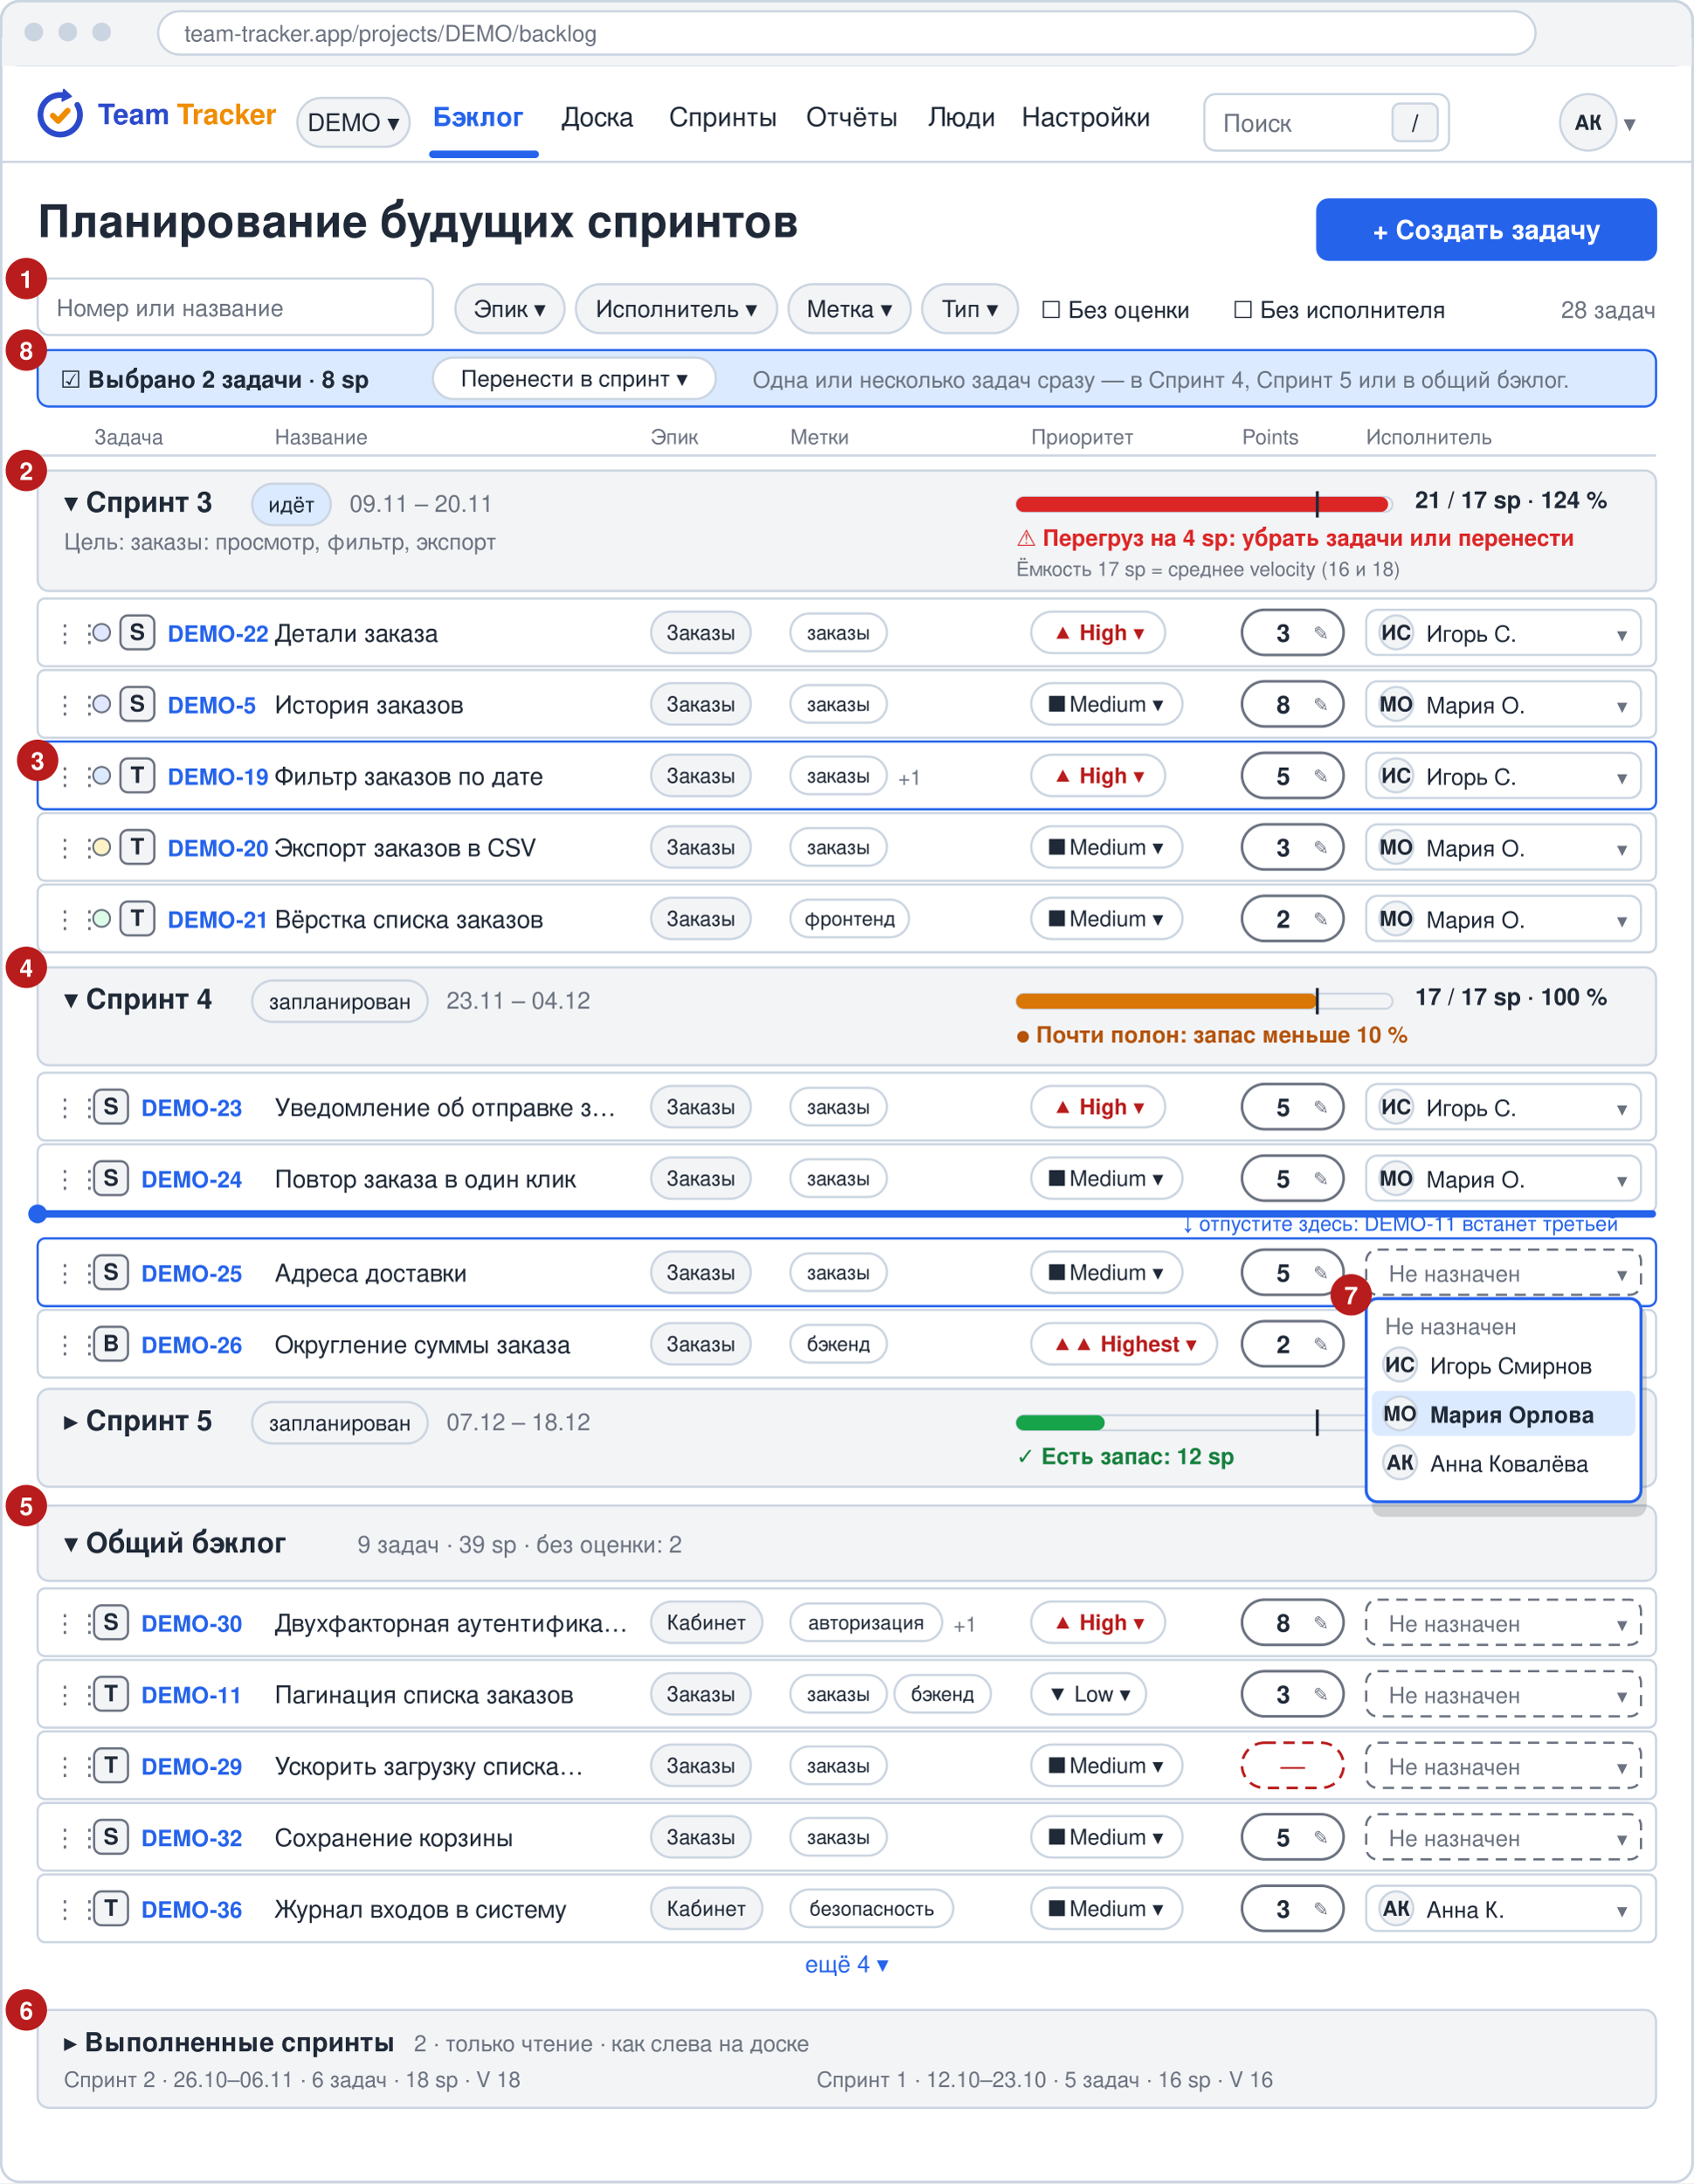
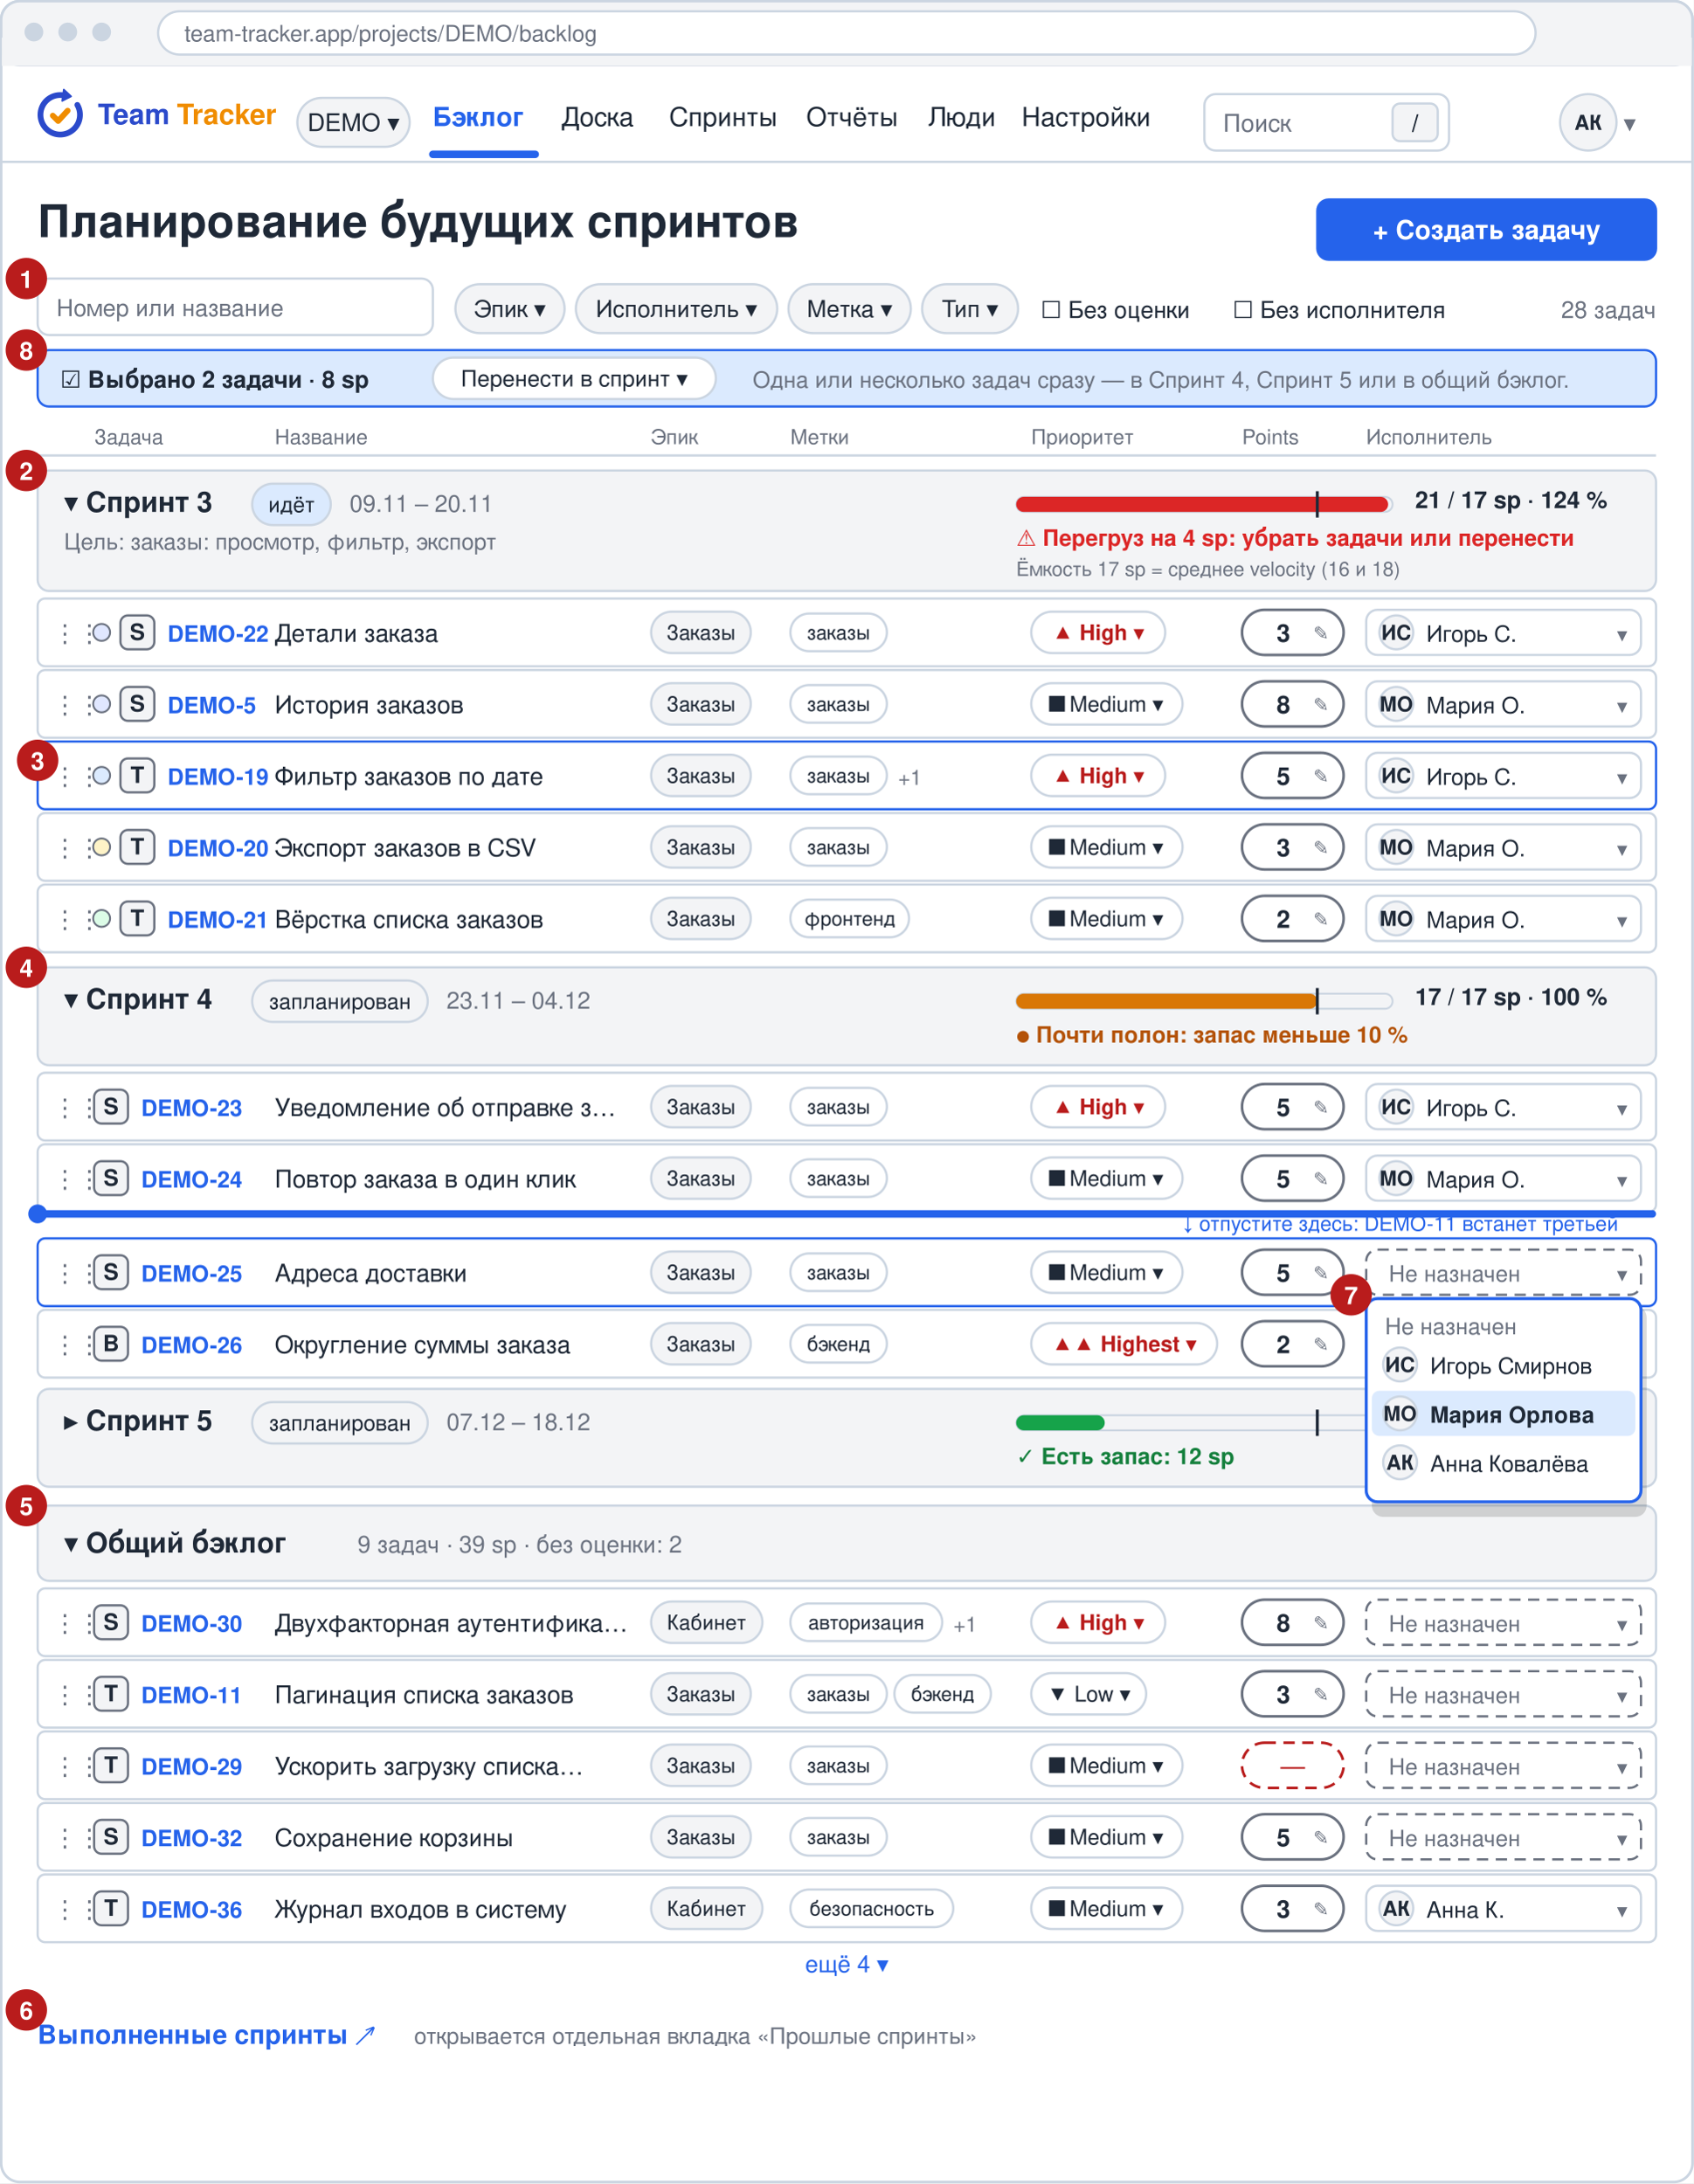
<svg xmlns="http://www.w3.org/2000/svg" width="900" height="1160" viewBox="0 0 900 1160" font-family="Helvetica, Arial, 'Segoe UI', 'DejaVu Sans', sans-serif" role="img" aria-label="Вкладка «Планирование будущих спринтов»">
  <defs>
    <marker id="arr" viewBox="0 0 10 10" refX="9" refY="5" markerWidth="7" markerHeight="7" orient="auto-start-reverse">
      <path d="M0 0 L10 5 L0 10 z" fill="#2563eb" />
    </marker>
  </defs>
  <rect width="900" height="1160" fill="#ffffff" />
  <rect x="0.6" y="0.6" width="898.8" height="1158.8" rx="10" fill="#ffffff" stroke="#cbd5e1" stroke-width="1.4" />
  <rect x="0.6" y="0.6" width="898.8" height="34" rx="10" fill="#f3f4f6" stroke="#cbd5e1" stroke-width="1.4" />
  <rect x="1" y="20" width="898" height="15" rx="0" fill="#f3f4f6" />
  <circle cx="18" cy="17" r="5" fill="#cbd5e1" />
  <circle cx="36" cy="17" r="5" fill="#cbd5e1" />
  <circle cx="54" cy="17" r="5" fill="#cbd5e1" />
  <rect x="84" y="6" width="732" height="23" rx="11.5" fill="#ffffff" stroke="#cbd5e1" stroke-width="1.2" />
  <text x="98" y="22" text-anchor="start" font-size="12" fill="#6b7280">team-tracker.app/projects/DEMO/backlog</text>
  <line x1="1" y1="86" x2="899" y2="86" stroke="#cbd5e1" stroke-width="1.2" />
  <g transform="translate(18 47) scale(0.4375)">
    <path d="M52.78 20 A24 24 0 1 1 35.34 8.23" fill="none" stroke="#2B4ACB" stroke-width="7" stroke-linecap="round" />
    <polygon points="45.24,9.62 36.31,1.30 34.37,15.16" fill="#2B4ACB" stroke="#2B4ACB" stroke-width="2" stroke-linejoin="round" />
    <polyline points="23,33 29.5,39.5 41,27" fill="none" stroke="#F08C00" stroke-width="7" stroke-linecap="round" stroke-linejoin="round" />
  </g>
  <text x="52" y="66" text-anchor="start" font-size="15" font-weight="bold" fill="#2B4ACB">Team</text>
  <text x="94" y="66" text-anchor="start" font-size="15" font-weight="bold" fill="#F08C00">Tracker</text>
  <rect x="158" y="52" width="59.68" height="26" rx="13.0" fill="#f3f4f6" stroke="#cbd5e1" stroke-width="1.2" />
  <text x="187.84" y="69.68" text-anchor="middle" font-size="13" fill="#1f2937">DEMO ▾</text>
  <text x="230" y="67" text-anchor="start" font-size="14" font-weight="bold" fill="#2563eb">Бэклог</text>
  <rect x="228" y="80" width="58.4" height="4" rx="2" fill="#2563eb" />
  <text x="298.4" y="67" text-anchor="start" font-size="14" fill="#1f2937">Доска</text>
  <text x="355.6" y="67" text-anchor="start" font-size="14" fill="#1f2937">Спринты</text>
  <text x="428.48" y="67" text-anchor="start" font-size="14" fill="#1f2937">Отчёты</text>
  <text x="493.52" y="67" text-anchor="start" font-size="14" fill="#1f2937">Люди</text>
  <text x="542.88" y="67" text-anchor="start" font-size="14" fill="#1f2937">Настройки</text>
  <rect x="640" y="50" width="130" height="30" rx="6" fill="#ffffff" stroke="#cbd5e1" stroke-width="1.2" />
  <text x="650" y="70" text-anchor="start" font-size="13" fill="#6b7280">Поиск</text>
  <rect x="740" y="55" width="24" height="20" rx="4" fill="#f3f4f6" stroke="#cbd5e1" stroke-width="1.2" />
  <text x="752" y="70" text-anchor="middle" font-size="13" font-weight="bold" fill="#1f2937">/</text>
  <circle cx="844" cy="65" r="15" fill="#f3f4f6" stroke="#cbd5e1" stroke-width="1.2" />
  <text x="844" y="69" text-anchor="middle" font-size="11" font-weight="bold" fill="#1f2937">АК</text>
  <text x="866" y="70" text-anchor="middle" font-size="13" fill="#6b7280">▾</text>
  <text x="20" y="126" text-anchor="start" font-size="24" font-weight="bold" fill="#1f2937">Планирование будущих спринтов</text>
  <rect x="700" y="106" width="180" height="32" rx="6" fill="#2563eb" stroke="#2563eb" stroke-width="1.2" />
  <text x="790.0" y="127.04" text-anchor="middle" font-size="14" font-weight="bold" fill="#ffffff">+ Создать задачу</text>
  <rect x="20" y="148" width="210" height="30" rx="6" fill="#ffffff" stroke="#cbd5e1" stroke-width="1.2" />
  <text x="30" y="168" text-anchor="start" font-size="12.5" fill="#6b7280">Номер или название</text>
  <rect x="242" y="151" width="58" height="26" rx="13.0" fill="#f3f4f6" stroke="#cbd5e1" stroke-width="1.2" />
  <text x="271.0" y="168.5" text-anchor="middle" font-size="12.5" fill="#1f2937">Эпик ▾</text>
  <rect x="306.0" y="151" width="107" height="26" rx="13.0" fill="#f3f4f6" stroke="#cbd5e1" stroke-width="1.2" />
  <text x="359.5" y="168.5" text-anchor="middle" font-size="12.5" fill="#1f2937">Исполнитель ▾</text>
  <rect x="419.0" y="151" width="65.0" height="26" rx="13.0" fill="#f3f4f6" stroke="#cbd5e1" stroke-width="1.2" />
  <text x="451.5" y="168.5" text-anchor="middle" font-size="12.5" fill="#1f2937">Метка ▾</text>
  <rect x="490.0" y="151" width="51.0" height="26" rx="13.0" fill="#f3f4f6" stroke="#cbd5e1" stroke-width="1.2" />
  <text x="515.5" y="168.5" text-anchor="middle" font-size="12.5" fill="#1f2937">Тип ▾</text>
  <text x="553.0" y="169" text-anchor="start" font-size="12.5" fill="#1f2937">☐ Без оценки</text>
  <text x="655.0" y="169" text-anchor="start" font-size="12.5" fill="#1f2937">☐ Без исполнителя</text>
  <text x="880" y="169" text-anchor="end" font-size="12.5" fill="#6b7280">28 задач</text>
  <circle cx="14" cy="148" r="11" fill="#b91c1c" />
  <text x="14" y="153" text-anchor="middle" font-size="13" font-weight="bold" fill="#ffffff">1</text>
  <rect x="20" y="186" width="860" height="30" rx="6" fill="#dbeafe" stroke="#2563eb" stroke-width="1.2" />
  <text x="32" y="206" text-anchor="start" font-size="12.5" font-weight="bold" fill="#1f2937">☑ Выбрано 2 задачи · 8 sp</text>
  <rect x="230" y="190" width="150.4" height="22" rx="11.0" fill="#ffffff" stroke="#cbd5e1" stroke-width="1.2" />
  <text x="305.2" y="205.32" text-anchor="middle" font-size="12" fill="#1f2937">Перенести в спринт ▾</text>
  <text x="400" y="206" text-anchor="start" font-size="12" fill="#6b7280">Одна или несколько задач сразу — в Спринт 4, Спринт 5 или в общий бэклог.</text>
  <circle cx="14" cy="186" r="11" fill="#b91c1c" />
  <text x="14" y="191" text-anchor="middle" font-size="13" font-weight="bold" fill="#ffffff">8</text>
  <text x="50" y="236" text-anchor="start" font-size="11" fill="#6b7280">Задача</text>
  <text x="146" y="236" text-anchor="start" font-size="11" fill="#6b7280">Название</text>
  <text x="346" y="236" text-anchor="start" font-size="11" fill="#6b7280">Эпик</text>
  <text x="420" y="236" text-anchor="start" font-size="11" fill="#6b7280">Метки</text>
  <text x="548" y="236" text-anchor="start" font-size="11" fill="#6b7280">Приоритет</text>
  <text x="660" y="236" text-anchor="start" font-size="11" fill="#6b7280">Points</text>
  <text x="726" y="236" text-anchor="start" font-size="11" fill="#6b7280">Исполнитель</text>
  <line x1="20" y1="242" x2="880" y2="242" stroke="#cbd5e1" stroke-width="1.2" />
  <rect x="20" y="250" width="860" height="64" rx="6" fill="#f3f4f6" stroke="#cbd5e1" stroke-width="1.2" />
  <text x="34" y="272" text-anchor="start" font-size="15" font-weight="bold" fill="#1f2937">▾ Спринт 3</text>
  <rect x="134.0" y="257" width="41.76" height="22" rx="11.0" fill="#dbeafe" stroke="#cbd5e1" stroke-width="1.2" />
  <text x="154.88" y="272.14" text-anchor="middle" font-size="11.5" fill="#1f2937">идёт</text>
  <text x="185.76" y="272" text-anchor="start" font-size="12.5" fill="#6b7280">09.11 – 20.11</text>
  <text x="34" y="292" text-anchor="start" font-size="12" fill="#6b7280">Цель: заказы: просмотр, фильтр, экспорт</text>
  <rect x="540" y="264" width="200" height="8" rx="4.0" fill="#f3f4f6" stroke="#cbd5e1" stroke-width="1" />
  <rect x="540" y="264" width="197.647" height="8" rx="4.0" fill="#dc2626" />
  <line x1="700.0" y1="261" x2="700.0" y2="275" stroke="#1f2937" stroke-width="1.6" />
  <text x="752" y="270" text-anchor="start" font-size="12.5" font-weight="bold" fill="#1f2937">21 / 17 sp · 124 %</text>
  <text x="540" y="290" text-anchor="start" font-size="12" font-weight="bold" fill="#dc2626">⚠ Перегруз на 4 sp: убрать задачи или перенести</text>
  <text x="540" y="306" text-anchor="start" font-size="10.5" fill="#6b7280">Ёмкость 17 sp = среднее velocity (16 и 18)</text>
  <circle cx="14" cy="250" r="11" fill="#b91c1c" />
  <text x="14" y="255" text-anchor="middle" font-size="13" font-weight="bold" fill="#ffffff">2</text>
  <rect x="20" y="318" width="860" height="36" rx="4" fill="#ffffff" stroke="#cbd5e1" stroke-width="1.2" />
  <text x="28" y="341" text-anchor="start" font-size="13" fill="#6b7280">⋮⋮</text>
  <circle cx="54" cy="336" r="4.5" fill="#e0e7ff" stroke="#6b7280" stroke-width="1" />
  <rect x="64" y="327" width="18" height="18" rx="4" fill="#f3f4f6" stroke="#6b7280" stroke-width="1.2" />
  <text x="73.0" y="340" text-anchor="middle" font-size="12" font-weight="bold" fill="#1f2937">S</text>
  <text x="89" y="341" text-anchor="start" font-size="12" font-weight="bold" fill="#2563eb">DEMO-22</text>
  <text x="146" y="341" text-anchor="start" font-size="13" fill="#1f2937">Детали заказа</text>
  <rect x="346" y="325" width="52.96" height="22" rx="11.0" fill="#f3f4f6" stroke="#cbd5e1" stroke-width="1.2" />
  <text x="372.48" y="339.96" text-anchor="middle" font-size="11" fill="#1f2937">Заказы</text>
  <rect x="420" y="326" width="51.28" height="20" rx="10.0" fill="#ffffff" stroke="#cbd5e1" stroke-width="1.2" />
  <text x="445.64" y="339.78" text-anchor="middle" font-size="10.5" fill="#1f2937">заказы</text>
  <rect x="548" y="325" width="71.2" height="22" rx="11.0" fill="#ffffff" stroke="#cbd5e1" stroke-width="1.2" />
  <text x="583.6" y="340.14" text-anchor="middle" font-size="11.5" font-weight="bold" fill="#b91c1c">▲ High ▾</text>
  <rect x="660" y="324" width="54" height="24" rx="12" fill="#ffffff" stroke="#6b7280" stroke-width="1.4" />
  <text x="682" y="341" text-anchor="middle" font-size="13" font-weight="bold" fill="#1f2937">3</text>
  <text x="702" y="340" text-anchor="middle" font-size="10" fill="#6b7280">✎</text>
  <rect x="726" y="324" width="146" height="24" rx="6" fill="#ffffff" stroke="#cbd5e1" stroke-width="1.2" />
  <circle cx="742" cy="336" r="9" fill="#f3f4f6" stroke="#cbd5e1" stroke-width="1.2" />
  <text x="742" y="340" text-anchor="middle" font-size="11" font-weight="bold" fill="#1f2937">ИС</text>
  <text x="758" y="341" text-anchor="start" font-size="12" fill="#1f2937">Игорь С.</text>
  <text x="862" y="341" text-anchor="middle" font-size="11" fill="#6b7280">▾</text>
  <rect x="20" y="356" width="860" height="36" rx="4" fill="#ffffff" stroke="#cbd5e1" stroke-width="1.2" />
  <text x="28" y="379" text-anchor="start" font-size="13" fill="#6b7280">⋮⋮</text>
  <circle cx="54" cy="374" r="4.5" fill="#e0e7ff" stroke="#6b7280" stroke-width="1" />
  <rect x="64" y="365" width="18" height="18" rx="4" fill="#f3f4f6" stroke="#6b7280" stroke-width="1.2" />
  <text x="73.0" y="378" text-anchor="middle" font-size="12" font-weight="bold" fill="#1f2937">S</text>
  <text x="89" y="379" text-anchor="start" font-size="12" font-weight="bold" fill="#2563eb">DEMO-5</text>
  <text x="146" y="379" text-anchor="start" font-size="13" fill="#1f2937">История заказов</text>
  <rect x="346" y="363" width="52.96" height="22" rx="11.0" fill="#f3f4f6" stroke="#cbd5e1" stroke-width="1.2" />
  <text x="372.48" y="377.96" text-anchor="middle" font-size="11" fill="#1f2937">Заказы</text>
  <rect x="420" y="364" width="51.28" height="20" rx="10.0" fill="#ffffff" stroke="#cbd5e1" stroke-width="1.2" />
  <text x="445.64" y="377.78" text-anchor="middle" font-size="10.5" fill="#1f2937">заказы</text>
  <rect x="548" y="363" width="80.4" height="22" rx="11.0" fill="#ffffff" stroke="#cbd5e1" stroke-width="1.2" />
  <text x="588.2" y="378.14" text-anchor="middle" font-size="11.5" fill="#1f2937">■ Medium ▾</text>
  <rect x="660" y="362" width="54" height="24" rx="12" fill="#ffffff" stroke="#6b7280" stroke-width="1.4" />
  <text x="682" y="379" text-anchor="middle" font-size="13" font-weight="bold" fill="#1f2937">8</text>
  <text x="702" y="378" text-anchor="middle" font-size="10" fill="#6b7280">✎</text>
  <rect x="726" y="362" width="146" height="24" rx="6" fill="#ffffff" stroke="#cbd5e1" stroke-width="1.2" />
  <circle cx="742" cy="374" r="9" fill="#f3f4f6" stroke="#cbd5e1" stroke-width="1.2" />
  <text x="742" y="378" text-anchor="middle" font-size="11" font-weight="bold" fill="#1f2937">МО</text>
  <text x="758" y="379" text-anchor="start" font-size="12" fill="#1f2937">Мария О.</text>
  <text x="862" y="379" text-anchor="middle" font-size="11" fill="#6b7280">▾</text>
  <rect x="20" y="394" width="860" height="36" rx="4" fill="#ffffff" stroke="#2563eb" stroke-width="1.2" />
  <text x="28" y="417" text-anchor="start" font-size="13" fill="#6b7280">⋮⋮</text>
  <circle cx="54" cy="412" r="4.5" fill="#dbeafe" stroke="#6b7280" stroke-width="1" />
  <rect x="64" y="403" width="18" height="18" rx="4" fill="#f3f4f6" stroke="#6b7280" stroke-width="1.2" />
  <text x="73.0" y="416" text-anchor="middle" font-size="12" font-weight="bold" fill="#1f2937">T</text>
  <text x="89" y="417" text-anchor="start" font-size="12" font-weight="bold" fill="#2563eb">DEMO-19</text>
  <text x="146" y="417" text-anchor="start" font-size="13" fill="#1f2937">Фильтр заказов по дате</text>
  <rect x="346" y="401" width="52.96" height="22" rx="11.0" fill="#f3f4f6" stroke="#cbd5e1" stroke-width="1.2" />
  <text x="372.48" y="415.96" text-anchor="middle" font-size="11" fill="#1f2937">Заказы</text>
  <rect x="420" y="402" width="51.28" height="20" rx="10.0" fill="#ffffff" stroke="#cbd5e1" stroke-width="1.2" />
  <text x="445.64" y="415.78" text-anchor="middle" font-size="10.5" fill="#1f2937">заказы</text>
  <text x="477.28" y="417" text-anchor="start" font-size="11" fill="#6b7280">+1</text>
  <rect x="548" y="401" width="71.2" height="22" rx="11.0" fill="#ffffff" stroke="#cbd5e1" stroke-width="1.2" />
  <text x="583.6" y="416.14" text-anchor="middle" font-size="11.5" font-weight="bold" fill="#b91c1c">▲ High ▾</text>
  <rect x="660" y="400" width="54" height="24" rx="12" fill="#ffffff" stroke="#6b7280" stroke-width="1.4" />
  <text x="682" y="417" text-anchor="middle" font-size="13" font-weight="bold" fill="#1f2937">5</text>
  <text x="702" y="416" text-anchor="middle" font-size="10" fill="#6b7280">✎</text>
  <rect x="726" y="400" width="146" height="24" rx="6" fill="#ffffff" stroke="#cbd5e1" stroke-width="1.2" />
  <circle cx="742" cy="412" r="9" fill="#f3f4f6" stroke="#cbd5e1" stroke-width="1.2" />
  <text x="742" y="416" text-anchor="middle" font-size="11" font-weight="bold" fill="#1f2937">ИС</text>
  <text x="758" y="417" text-anchor="start" font-size="12" fill="#1f2937">Игорь С.</text>
  <text x="862" y="417" text-anchor="middle" font-size="11" fill="#6b7280">▾</text>
  <rect x="20" y="432" width="860" height="36" rx="4" fill="#ffffff" stroke="#cbd5e1" stroke-width="1.2" />
  <text x="28" y="455" text-anchor="start" font-size="13" fill="#6b7280">⋮⋮</text>
  <circle cx="54" cy="450" r="4.5" fill="#fef3c7" stroke="#6b7280" stroke-width="1" />
  <rect x="64" y="441" width="18" height="18" rx="4" fill="#f3f4f6" stroke="#6b7280" stroke-width="1.2" />
  <text x="73.0" y="454" text-anchor="middle" font-size="12" font-weight="bold" fill="#1f2937">T</text>
  <text x="89" y="455" text-anchor="start" font-size="12" font-weight="bold" fill="#2563eb">DEMO-20</text>
  <text x="146" y="455" text-anchor="start" font-size="13" fill="#1f2937">Экспорт заказов в CSV</text>
  <rect x="346" y="439" width="52.96" height="22" rx="11.0" fill="#f3f4f6" stroke="#cbd5e1" stroke-width="1.2" />
  <text x="372.48" y="453.96" text-anchor="middle" font-size="11" fill="#1f2937">Заказы</text>
  <rect x="420" y="440" width="51.28" height="20" rx="10.0" fill="#ffffff" stroke="#cbd5e1" stroke-width="1.2" />
  <text x="445.64" y="453.78" text-anchor="middle" font-size="10.5" fill="#1f2937">заказы</text>
  <rect x="548" y="439" width="80.4" height="22" rx="11.0" fill="#ffffff" stroke="#cbd5e1" stroke-width="1.2" />
  <text x="588.2" y="454.14" text-anchor="middle" font-size="11.5" fill="#1f2937">■ Medium ▾</text>
  <rect x="660" y="438" width="54" height="24" rx="12" fill="#ffffff" stroke="#6b7280" stroke-width="1.4" />
  <text x="682" y="455" text-anchor="middle" font-size="13" font-weight="bold" fill="#1f2937">3</text>
  <text x="702" y="454" text-anchor="middle" font-size="10" fill="#6b7280">✎</text>
  <rect x="726" y="438" width="146" height="24" rx="6" fill="#ffffff" stroke="#cbd5e1" stroke-width="1.2" />
  <circle cx="742" cy="450" r="9" fill="#f3f4f6" stroke="#cbd5e1" stroke-width="1.2" />
  <text x="742" y="454" text-anchor="middle" font-size="11" font-weight="bold" fill="#1f2937">МО</text>
  <text x="758" y="455" text-anchor="start" font-size="12" fill="#1f2937">Мария О.</text>
  <text x="862" y="455" text-anchor="middle" font-size="11" fill="#6b7280">▾</text>
  <rect x="20" y="470" width="860" height="36" rx="4" fill="#ffffff" stroke="#cbd5e1" stroke-width="1.2" />
  <text x="28" y="493" text-anchor="start" font-size="13" fill="#6b7280">⋮⋮</text>
  <circle cx="54" cy="488" r="4.5" fill="#dcfce7" stroke="#6b7280" stroke-width="1" />
  <rect x="64" y="479" width="18" height="18" rx="4" fill="#f3f4f6" stroke="#6b7280" stroke-width="1.2" />
  <text x="73.0" y="492" text-anchor="middle" font-size="12" font-weight="bold" fill="#1f2937">T</text>
  <text x="89" y="493" text-anchor="start" font-size="12" font-weight="bold" fill="#2563eb">DEMO-21</text>
  <text x="146" y="493" text-anchor="start" font-size="13" fill="#1f2937">Вёрстка списка заказов</text>
  <rect x="346" y="477" width="52.96" height="22" rx="11.0" fill="#f3f4f6" stroke="#cbd5e1" stroke-width="1.2" />
  <text x="372.48" y="491.96" text-anchor="middle" font-size="11" fill="#1f2937">Заказы</text>
  <rect x="420" y="478" width="63.04" height="20" rx="10.0" fill="#ffffff" stroke="#cbd5e1" stroke-width="1.2" />
  <text x="451.52" y="491.78" text-anchor="middle" font-size="10.5" fill="#1f2937">фронтенд</text>
  <rect x="548" y="477" width="80.4" height="22" rx="11.0" fill="#ffffff" stroke="#cbd5e1" stroke-width="1.2" />
  <text x="588.2" y="492.14" text-anchor="middle" font-size="11.5" fill="#1f2937">■ Medium ▾</text>
  <rect x="660" y="476" width="54" height="24" rx="12" fill="#ffffff" stroke="#6b7280" stroke-width="1.4" />
  <text x="682" y="493" text-anchor="middle" font-size="13" font-weight="bold" fill="#1f2937">2</text>
  <text x="702" y="492" text-anchor="middle" font-size="10" fill="#6b7280">✎</text>
  <rect x="726" y="476" width="146" height="24" rx="6" fill="#ffffff" stroke="#cbd5e1" stroke-width="1.2" />
  <circle cx="742" cy="488" r="9" fill="#f3f4f6" stroke="#cbd5e1" stroke-width="1.2" />
  <text x="742" y="492" text-anchor="middle" font-size="11" font-weight="bold" fill="#1f2937">МО</text>
  <text x="758" y="493" text-anchor="start" font-size="12" fill="#1f2937">Мария О.</text>
  <text x="862" y="493" text-anchor="middle" font-size="11" fill="#6b7280">▾</text>
  <circle cx="20" cy="404" r="11" fill="#b91c1c" />
  <text x="20" y="409" text-anchor="middle" font-size="13" font-weight="bold" fill="#ffffff">3</text>
  <rect x="20" y="514" width="860" height="52" rx="6" fill="#f3f4f6" stroke="#cbd5e1" stroke-width="1.2" />
  <text x="34" y="536" text-anchor="start" font-size="15" font-weight="bold" fill="#1f2937">▾ Спринт 4</text>
  <rect x="134.0" y="521" width="93.28" height="22" rx="11.0" fill="#f3f4f6" stroke="#cbd5e1" stroke-width="1.2" />
  <text x="180.64" y="536.14" text-anchor="middle" font-size="11.5" fill="#1f2937">запланирован</text>
  <text x="237.28" y="536" text-anchor="start" font-size="12.5" fill="#6b7280">23.11 – 04.12</text>
  <rect x="540" y="528" width="200" height="8" rx="4.0" fill="#f3f4f6" stroke="#cbd5e1" stroke-width="1" />
  <rect x="540" y="528" width="160.0" height="8" rx="4.0" fill="#d97706" />
  <line x1="700.0" y1="525" x2="700.0" y2="539" stroke="#1f2937" stroke-width="1.6" />
  <text x="752" y="534" text-anchor="start" font-size="12.5" font-weight="bold" fill="#1f2937">17 / 17 sp · 100 %</text>
  <text x="540" y="554" text-anchor="start" font-size="12" font-weight="bold" fill="#b45309">● Почти полон: запас меньше 10 %</text>
  <circle cx="14" cy="514" r="11" fill="#b91c1c" />
  <text x="14" y="519" text-anchor="middle" font-size="13" font-weight="bold" fill="#ffffff">4</text>
  <rect x="20" y="570" width="860" height="36" rx="4" fill="#ffffff" stroke="#cbd5e1" stroke-width="1.2" />
  <text x="28" y="593" text-anchor="start" font-size="13" fill="#6b7280">⋮⋮</text>
  <rect x="50" y="579" width="18" height="18" rx="4" fill="#f3f4f6" stroke="#6b7280" stroke-width="1.2" />
  <text x="59.0" y="592" text-anchor="middle" font-size="12" font-weight="bold" fill="#1f2937">S</text>
  <text x="75" y="593" text-anchor="start" font-size="12" font-weight="bold" fill="#2563eb">DEMO-23</text>
  <text x="146" y="593" text-anchor="start" font-size="13" fill="#1f2937">Уведомление об отправке з…</text>
  <rect x="346" y="577" width="52.96" height="22" rx="11.0" fill="#f3f4f6" stroke="#cbd5e1" stroke-width="1.2" />
  <text x="372.48" y="591.96" text-anchor="middle" font-size="11" fill="#1f2937">Заказы</text>
  <rect x="420" y="578" width="51.28" height="20" rx="10.0" fill="#ffffff" stroke="#cbd5e1" stroke-width="1.2" />
  <text x="445.64" y="591.78" text-anchor="middle" font-size="10.5" fill="#1f2937">заказы</text>
  <rect x="548" y="577" width="71.2" height="22" rx="11.0" fill="#ffffff" stroke="#cbd5e1" stroke-width="1.2" />
  <text x="583.6" y="592.14" text-anchor="middle" font-size="11.5" font-weight="bold" fill="#b91c1c">▲ High ▾</text>
  <rect x="660" y="576" width="54" height="24" rx="12" fill="#ffffff" stroke="#6b7280" stroke-width="1.4" />
  <text x="682" y="593" text-anchor="middle" font-size="13" font-weight="bold" fill="#1f2937">5</text>
  <text x="702" y="592" text-anchor="middle" font-size="10" fill="#6b7280">✎</text>
  <rect x="726" y="576" width="146" height="24" rx="6" fill="#ffffff" stroke="#cbd5e1" stroke-width="1.2" />
  <circle cx="742" cy="588" r="9" fill="#f3f4f6" stroke="#cbd5e1" stroke-width="1.2" />
  <text x="742" y="592" text-anchor="middle" font-size="11" font-weight="bold" fill="#1f2937">ИС</text>
  <text x="758" y="593" text-anchor="start" font-size="12" fill="#1f2937">Игорь С.</text>
  <text x="862" y="593" text-anchor="middle" font-size="11" fill="#6b7280">▾</text>
  <rect x="20" y="608" width="860" height="36" rx="4" fill="#ffffff" stroke="#cbd5e1" stroke-width="1.2" />
  <text x="28" y="631" text-anchor="start" font-size="13" fill="#6b7280">⋮⋮</text>
  <rect x="50" y="617" width="18" height="18" rx="4" fill="#f3f4f6" stroke="#6b7280" stroke-width="1.2" />
  <text x="59.0" y="630" text-anchor="middle" font-size="12" font-weight="bold" fill="#1f2937">S</text>
  <text x="75" y="631" text-anchor="start" font-size="12" font-weight="bold" fill="#2563eb">DEMO-24</text>
  <text x="146" y="631" text-anchor="start" font-size="13" fill="#1f2937">Повтор заказа в один клик</text>
  <rect x="346" y="615" width="52.96" height="22" rx="11.0" fill="#f3f4f6" stroke="#cbd5e1" stroke-width="1.2" />
  <text x="372.48" y="629.96" text-anchor="middle" font-size="11" fill="#1f2937">Заказы</text>
  <rect x="420" y="616" width="51.28" height="20" rx="10.0" fill="#ffffff" stroke="#cbd5e1" stroke-width="1.2" />
  <text x="445.64" y="629.78" text-anchor="middle" font-size="10.5" fill="#1f2937">заказы</text>
  <rect x="548" y="615" width="80.4" height="22" rx="11.0" fill="#ffffff" stroke="#cbd5e1" stroke-width="1.2" />
  <text x="588.2" y="630.14" text-anchor="middle" font-size="11.5" fill="#1f2937">■ Medium ▾</text>
  <rect x="660" y="614" width="54" height="24" rx="12" fill="#ffffff" stroke="#6b7280" stroke-width="1.4" />
  <text x="682" y="631" text-anchor="middle" font-size="13" font-weight="bold" fill="#1f2937">5</text>
  <text x="702" y="630" text-anchor="middle" font-size="10" fill="#6b7280">✎</text>
  <rect x="726" y="614" width="146" height="24" rx="6" fill="#ffffff" stroke="#cbd5e1" stroke-width="1.2" />
  <circle cx="742" cy="626" r="9" fill="#f3f4f6" stroke="#cbd5e1" stroke-width="1.2" />
  <text x="742" y="630" text-anchor="middle" font-size="11" font-weight="bold" fill="#1f2937">МО</text>
  <text x="758" y="631" text-anchor="start" font-size="12" fill="#1f2937">Мария О.</text>
  <text x="862" y="631" text-anchor="middle" font-size="11" fill="#6b7280">▾</text>
  <rect x="20" y="643" width="860" height="4" rx="2" fill="#2563eb" />
  <circle cx="20" cy="645" r="5" fill="#2563eb" />
  <text x="860" y="654" text-anchor="end" font-size="11" fill="#2563eb">↓ отпустите здесь: DEMO-11 встанет третьей</text>
  <rect x="20" y="658" width="860" height="36" rx="4" fill="#ffffff" stroke="#2563eb" stroke-width="1.2" />
  <text x="28" y="681" text-anchor="start" font-size="13" fill="#6b7280">⋮⋮</text>
  <rect x="50" y="667" width="18" height="18" rx="4" fill="#f3f4f6" stroke="#6b7280" stroke-width="1.2" />
  <text x="59.0" y="680" text-anchor="middle" font-size="12" font-weight="bold" fill="#1f2937">S</text>
  <text x="75" y="681" text-anchor="start" font-size="12" font-weight="bold" fill="#2563eb">DEMO-25</text>
  <text x="146" y="681" text-anchor="start" font-size="13" fill="#1f2937">Адреса доставки</text>
  <rect x="346" y="665" width="52.96" height="22" rx="11.0" fill="#f3f4f6" stroke="#cbd5e1" stroke-width="1.2" />
  <text x="372.48" y="679.96" text-anchor="middle" font-size="11" fill="#1f2937">Заказы</text>
  <rect x="420" y="666" width="51.28" height="20" rx="10.0" fill="#ffffff" stroke="#cbd5e1" stroke-width="1.2" />
  <text x="445.64" y="679.78" text-anchor="middle" font-size="10.5" fill="#1f2937">заказы</text>
  <rect x="548" y="665" width="80.4" height="22" rx="11.0" fill="#ffffff" stroke="#cbd5e1" stroke-width="1.2" />
  <text x="588.2" y="680.14" text-anchor="middle" font-size="11.5" fill="#1f2937">■ Medium ▾</text>
  <rect x="660" y="664" width="54" height="24" rx="12" fill="#ffffff" stroke="#6b7280" stroke-width="1.4" />
  <text x="682" y="681" text-anchor="middle" font-size="13" font-weight="bold" fill="#1f2937">5</text>
  <text x="702" y="680" text-anchor="middle" font-size="10" fill="#6b7280">✎</text>
  <rect x="726" y="664" width="146" height="24" rx="6" fill="#ffffff" stroke="#6b7280" stroke-width="1.2" stroke-dasharray="6 4" />
  <text x="738" y="681" text-anchor="start" font-size="12" fill="#6b7280">Не назначен</text>
  <text x="862" y="681" text-anchor="middle" font-size="11" fill="#6b7280">▾</text>
  <rect x="20" y="696" width="860" height="36" rx="4" fill="#ffffff" stroke="#cbd5e1" stroke-width="1.2" />
  <text x="28" y="719" text-anchor="start" font-size="13" fill="#6b7280">⋮⋮</text>
  <rect x="50" y="705" width="18" height="18" rx="4" fill="#f3f4f6" stroke="#6b7280" stroke-width="1.2" />
  <text x="59.0" y="718" text-anchor="middle" font-size="12" font-weight="bold" fill="#1f2937">B</text>
  <text x="75" y="719" text-anchor="start" font-size="12" font-weight="bold" fill="#2563eb">DEMO-26</text>
  <text x="146" y="719" text-anchor="start" font-size="13" fill="#1f2937">Округление суммы заказа</text>
  <rect x="346" y="703" width="52.96" height="22" rx="11.0" fill="#f3f4f6" stroke="#cbd5e1" stroke-width="1.2" />
  <text x="372.48" y="717.96" text-anchor="middle" font-size="11" fill="#1f2937">Заказы</text>
  <rect x="420" y="704" width="51.28" height="20" rx="10.0" fill="#ffffff" stroke="#cbd5e1" stroke-width="1.2" />
  <text x="445.64" y="717.78" text-anchor="middle" font-size="10.5" fill="#1f2937">бэкенд</text>
  <rect x="548" y="703" width="98.8" height="22" rx="11.0" fill="#ffffff" stroke="#cbd5e1" stroke-width="1.2" />
  <text x="597.4" y="718.14" text-anchor="middle" font-size="11.5" font-weight="bold" fill="#b91c1c">▲▲ Highest ▾</text>
  <rect x="660" y="702" width="54" height="24" rx="12" fill="#ffffff" stroke="#6b7280" stroke-width="1.4" />
  <text x="682" y="719" text-anchor="middle" font-size="13" font-weight="bold" fill="#1f2937">2</text>
  <text x="702" y="718" text-anchor="middle" font-size="10" fill="#6b7280">✎</text>
  <rect x="726" y="702" width="146" height="24" rx="6" fill="#ffffff" stroke="#cbd5e1" stroke-width="1.2" />
  <circle cx="742" cy="714" r="9" fill="#f3f4f6" stroke="#cbd5e1" stroke-width="1.2" />
  <text x="742" y="718" text-anchor="middle" font-size="11" font-weight="bold" fill="#1f2937">ИС</text>
  <text x="758" y="719" text-anchor="start" font-size="12" fill="#1f2937">Игорь С.</text>
  <text x="862" y="719" text-anchor="middle" font-size="11" fill="#6b7280">▾</text>
  <rect x="20" y="738" width="860" height="52" rx="6" fill="#f3f4f6" stroke="#cbd5e1" stroke-width="1.2" />
  <text x="34" y="760" text-anchor="start" font-size="15" font-weight="bold" fill="#1f2937">▸ Спринт 5</text>
  <rect x="134.0" y="745" width="93.28" height="22" rx="11.0" fill="#f3f4f6" stroke="#cbd5e1" stroke-width="1.2" />
  <text x="180.64" y="760.14" text-anchor="middle" font-size="11.5" fill="#1f2937">запланирован</text>
  <text x="237.28" y="760" text-anchor="start" font-size="12.5" fill="#6b7280">07.12 – 18.12</text>
  <rect x="540" y="752" width="200" height="8" rx="4.0" fill="#f3f4f6" stroke="#cbd5e1" stroke-width="1" />
  <rect x="540" y="752" width="47.059" height="8" rx="4.0" fill="#16a34a" />
  <line x1="700.0" y1="749" x2="700.0" y2="763" stroke="#1f2937" stroke-width="1.6" />
  <text x="752" y="758" text-anchor="start" font-size="12.5" font-weight="bold" fill="#1f2937">5 / 17 sp · 29 %</text>
  <text x="540" y="778" text-anchor="start" font-size="12" font-weight="bold" fill="#15803d">✓ Есть запас: 12 sp</text>
  <rect x="20" y="800" width="860" height="40" rx="6" fill="#f3f4f6" stroke="#cbd5e1" stroke-width="1.2" />
  <text x="34" y="825" text-anchor="start" font-size="15" font-weight="bold" fill="#1f2937">▾ Общий бэклог</text>
  <text x="190" y="825" text-anchor="start" font-size="12.5" fill="#6b7280">9 задач · 39 sp · без оценки: 2</text>
  <circle cx="14" cy="800" r="11" fill="#b91c1c" />
  <text x="14" y="805" text-anchor="middle" font-size="13" font-weight="bold" fill="#ffffff">5</text>
  <rect x="20" y="844" width="860" height="36" rx="4" fill="#ffffff" stroke="#cbd5e1" stroke-width="1.2" />
  <text x="28" y="867" text-anchor="start" font-size="13" fill="#6b7280">⋮⋮</text>
  <rect x="50" y="853" width="18" height="18" rx="4" fill="#f3f4f6" stroke="#6b7280" stroke-width="1.2" />
  <text x="59.0" y="866" text-anchor="middle" font-size="12" font-weight="bold" fill="#1f2937">S</text>
  <text x="75" y="867" text-anchor="start" font-size="12" font-weight="bold" fill="#2563eb">DEMO-30</text>
  <text x="146" y="867" text-anchor="start" font-size="13" fill="#1f2937">Двухфакторная аутентифика…</text>
  <rect x="346" y="851" width="59.12" height="22" rx="11.0" fill="#f3f4f6" stroke="#cbd5e1" stroke-width="1.2" />
  <text x="375.56" y="865.96" text-anchor="middle" font-size="11" fill="#1f2937">Кабинет</text>
  <rect x="420" y="852" width="80.68" height="20" rx="10.0" fill="#ffffff" stroke="#cbd5e1" stroke-width="1.2" />
  <text x="460.34" y="865.78" text-anchor="middle" font-size="10.5" fill="#1f2937">авторизация</text>
  <text x="506.68" y="867" text-anchor="start" font-size="11" fill="#6b7280">+1</text>
  <rect x="548" y="851" width="71.2" height="22" rx="11.0" fill="#ffffff" stroke="#cbd5e1" stroke-width="1.2" />
  <text x="583.6" y="866.14" text-anchor="middle" font-size="11.5" font-weight="bold" fill="#b91c1c">▲ High ▾</text>
  <rect x="660" y="850" width="54" height="24" rx="12" fill="#ffffff" stroke="#6b7280" stroke-width="1.4" />
  <text x="682" y="867" text-anchor="middle" font-size="13" font-weight="bold" fill="#1f2937">8</text>
  <text x="702" y="866" text-anchor="middle" font-size="10" fill="#6b7280">✎</text>
  <rect x="726" y="850" width="146" height="24" rx="6" fill="#ffffff" stroke="#6b7280" stroke-width="1.2" stroke-dasharray="6 4" />
  <text x="738" y="867" text-anchor="start" font-size="12" fill="#6b7280">Не назначен</text>
  <text x="862" y="867" text-anchor="middle" font-size="11" fill="#6b7280">▾</text>
  <rect x="20" y="882" width="860" height="36" rx="4" fill="#ffffff" stroke="#cbd5e1" stroke-width="1.2" />
  <text x="28" y="905" text-anchor="start" font-size="13" fill="#6b7280">⋮⋮</text>
  <rect x="50" y="891" width="18" height="18" rx="4" fill="#f3f4f6" stroke="#6b7280" stroke-width="1.2" />
  <text x="59.0" y="904" text-anchor="middle" font-size="12" font-weight="bold" fill="#1f2937">T</text>
  <text x="75" y="905" text-anchor="start" font-size="12" font-weight="bold" fill="#2563eb">DEMO-11</text>
  <text x="146" y="905" text-anchor="start" font-size="13" fill="#1f2937">Пагинация списка заказов</text>
  <rect x="346" y="889" width="52.96" height="22" rx="11.0" fill="#f3f4f6" stroke="#cbd5e1" stroke-width="1.2" />
  <text x="372.48" y="903.96" text-anchor="middle" font-size="11" fill="#1f2937">Заказы</text>
  <rect x="420" y="890" width="51.28" height="20" rx="10.0" fill="#ffffff" stroke="#cbd5e1" stroke-width="1.2" />
  <text x="445.64" y="903.78" text-anchor="middle" font-size="10.5" fill="#1f2937">заказы</text>
  <rect x="475.28" y="890" width="51.28" height="20" rx="10.0" fill="#ffffff" stroke="#cbd5e1" stroke-width="1.2" />
  <text x="500.92" y="903.78" text-anchor="middle" font-size="10.5" fill="#1f2937">бэкенд</text>
  <rect x="548" y="889" width="61.08" height="22" rx="11.0" fill="#ffffff" stroke="#cbd5e1" stroke-width="1.2" />
  <text x="578.54" y="904.14" text-anchor="middle" font-size="11.5" fill="#1f2937">▼ Low ▾</text>
  <rect x="660" y="888" width="54" height="24" rx="12" fill="#ffffff" stroke="#6b7280" stroke-width="1.4" />
  <text x="682" y="905" text-anchor="middle" font-size="13" font-weight="bold" fill="#1f2937">3</text>
  <text x="702" y="904" text-anchor="middle" font-size="10" fill="#6b7280">✎</text>
  <rect x="726" y="888" width="146" height="24" rx="6" fill="#ffffff" stroke="#6b7280" stroke-width="1.2" stroke-dasharray="6 4" />
  <text x="738" y="905" text-anchor="start" font-size="12" fill="#6b7280">Не назначен</text>
  <text x="862" y="905" text-anchor="middle" font-size="11" fill="#6b7280">▾</text>
  <rect x="20" y="920" width="860" height="36" rx="4" fill="#ffffff" stroke="#cbd5e1" stroke-width="1.2" />
  <text x="28" y="943" text-anchor="start" font-size="13" fill="#6b7280">⋮⋮</text>
  <rect x="50" y="929" width="18" height="18" rx="4" fill="#f3f4f6" stroke="#6b7280" stroke-width="1.2" />
  <text x="59.0" y="942" text-anchor="middle" font-size="12" font-weight="bold" fill="#1f2937">T</text>
  <text x="75" y="943" text-anchor="start" font-size="12" font-weight="bold" fill="#2563eb">DEMO-29</text>
  <text x="146" y="943" text-anchor="start" font-size="13" fill="#1f2937">Ускорить загрузку списка…</text>
  <rect x="346" y="927" width="52.96" height="22" rx="11.0" fill="#f3f4f6" stroke="#cbd5e1" stroke-width="1.2" />
  <text x="372.48" y="941.96" text-anchor="middle" font-size="11" fill="#1f2937">Заказы</text>
  <rect x="420" y="928" width="51.28" height="20" rx="10.0" fill="#ffffff" stroke="#cbd5e1" stroke-width="1.2" />
  <text x="445.64" y="941.78" text-anchor="middle" font-size="10.5" fill="#1f2937">заказы</text>
  <rect x="548" y="927" width="80.4" height="22" rx="11.0" fill="#ffffff" stroke="#cbd5e1" stroke-width="1.2" />
  <text x="588.2" y="942.14" text-anchor="middle" font-size="11.5" fill="#1f2937">■ Medium ▾</text>
  <rect x="660" y="926" width="54" height="24" rx="12" fill="#ffffff" stroke="#b91c1c" stroke-width="1.4" stroke-dasharray="6 4" />
  <text x="687" y="943" text-anchor="middle" font-size="13" fill="#b91c1c">—</text>
  <rect x="726" y="926" width="146" height="24" rx="6" fill="#ffffff" stroke="#6b7280" stroke-width="1.2" stroke-dasharray="6 4" />
  <text x="738" y="943" text-anchor="start" font-size="12" fill="#6b7280">Не назначен</text>
  <text x="862" y="943" text-anchor="middle" font-size="11" fill="#6b7280">▾</text>
  <rect x="20" y="958" width="860" height="36" rx="4" fill="#ffffff" stroke="#cbd5e1" stroke-width="1.2" />
  <text x="28" y="981" text-anchor="start" font-size="13" fill="#6b7280">⋮⋮</text>
  <rect x="50" y="967" width="18" height="18" rx="4" fill="#f3f4f6" stroke="#6b7280" stroke-width="1.2" />
  <text x="59.0" y="980" text-anchor="middle" font-size="12" font-weight="bold" fill="#1f2937">S</text>
  <text x="75" y="981" text-anchor="start" font-size="12" font-weight="bold" fill="#2563eb">DEMO-32</text>
  <text x="146" y="981" text-anchor="start" font-size="13" fill="#1f2937">Сохранение корзины</text>
  <rect x="346" y="965" width="52.96" height="22" rx="11.0" fill="#f3f4f6" stroke="#cbd5e1" stroke-width="1.2" />
  <text x="372.48" y="979.96" text-anchor="middle" font-size="11" fill="#1f2937">Заказы</text>
  <rect x="420" y="966" width="51.28" height="20" rx="10.0" fill="#ffffff" stroke="#cbd5e1" stroke-width="1.2" />
  <text x="445.64" y="979.78" text-anchor="middle" font-size="10.5" fill="#1f2937">заказы</text>
  <rect x="548" y="965" width="80.4" height="22" rx="11.0" fill="#ffffff" stroke="#cbd5e1" stroke-width="1.2" />
  <text x="588.2" y="980.14" text-anchor="middle" font-size="11.5" fill="#1f2937">■ Medium ▾</text>
  <rect x="660" y="964" width="54" height="24" rx="12" fill="#ffffff" stroke="#6b7280" stroke-width="1.4" />
  <text x="682" y="981" text-anchor="middle" font-size="13" font-weight="bold" fill="#1f2937">5</text>
  <text x="702" y="980" text-anchor="middle" font-size="10" fill="#6b7280">✎</text>
  <rect x="726" y="964" width="146" height="24" rx="6" fill="#ffffff" stroke="#6b7280" stroke-width="1.2" stroke-dasharray="6 4" />
  <text x="738" y="981" text-anchor="start" font-size="12" fill="#6b7280">Не назначен</text>
  <text x="862" y="981" text-anchor="middle" font-size="11" fill="#6b7280">▾</text>
  <rect x="20" y="996" width="860" height="36" rx="4" fill="#ffffff" stroke="#cbd5e1" stroke-width="1.2" />
  <text x="28" y="1019" text-anchor="start" font-size="13" fill="#6b7280">⋮⋮</text>
  <rect x="50" y="1005" width="18" height="18" rx="4" fill="#f3f4f6" stroke="#6b7280" stroke-width="1.2" />
  <text x="59.0" y="1018" text-anchor="middle" font-size="12" font-weight="bold" fill="#1f2937">T</text>
  <text x="75" y="1019" text-anchor="start" font-size="12" font-weight="bold" fill="#2563eb">DEMO-36</text>
  <text x="146" y="1019" text-anchor="start" font-size="13" fill="#1f2937">Журнал входов в систему</text>
  <rect x="346" y="1003" width="59.12" height="22" rx="11.0" fill="#f3f4f6" stroke="#cbd5e1" stroke-width="1.2" />
  <text x="375.56" y="1017.96" text-anchor="middle" font-size="11" fill="#1f2937">Кабинет</text>
  <rect x="420" y="1004" width="86.56" height="20" rx="10.0" fill="#ffffff" stroke="#cbd5e1" stroke-width="1.2" />
  <text x="463.28" y="1017.78" text-anchor="middle" font-size="10.5" fill="#1f2937">безопасность</text>
  <rect x="548" y="1003" width="80.4" height="22" rx="11.0" fill="#ffffff" stroke="#cbd5e1" stroke-width="1.2" />
  <text x="588.2" y="1018.14" text-anchor="middle" font-size="11.5" fill="#1f2937">■ Medium ▾</text>
  <rect x="660" y="1002" width="54" height="24" rx="12" fill="#ffffff" stroke="#6b7280" stroke-width="1.4" />
  <text x="682" y="1019" text-anchor="middle" font-size="13" font-weight="bold" fill="#1f2937">3</text>
  <text x="702" y="1018" text-anchor="middle" font-size="10" fill="#6b7280">✎</text>
  <rect x="726" y="1002" width="146" height="24" rx="6" fill="#ffffff" stroke="#cbd5e1" stroke-width="1.2" />
  <circle cx="742" cy="1014" r="9" fill="#f3f4f6" stroke="#cbd5e1" stroke-width="1.2" />
  <text x="742" y="1018" text-anchor="middle" font-size="11" font-weight="bold" fill="#1f2937">АК</text>
  <text x="758" y="1019" text-anchor="start" font-size="12" fill="#1f2937">Анна К.</text>
  <text x="862" y="1019" text-anchor="middle" font-size="11" fill="#6b7280">▾</text>
  <text x="450" y="1048" text-anchor="middle" font-size="12.5" fill="#2563eb">ещё 4 ▾</text>
-   <rect x="20" y="1068" width="860" height="52" rx="6" fill="#f3f4f6" stroke="#cbd5e1" stroke-width="1.2" />
-   <text x="34" y="1090" text-anchor="start" font-size="14" font-weight="bold" fill="#1f2937">▸ Выполненные спринты</text>
-   <text x="220" y="1090" text-anchor="start" font-size="12" fill="#6b7280">2 · только чтение · как слева на доске</text>
-   <text x="34" y="1109" text-anchor="start" font-size="11.5" fill="#6b7280">Спринт 2 · 26.10–06.11 · 6 задач · 18 sp · V 18</text>
-   <text x="434" y="1109" text-anchor="start" font-size="11.5" fill="#6b7280">Спринт 1 · 12.10–23.10 · 5 задач · 16 sp · V 16</text>
+   <text x="20" y="1086" text-anchor="start" font-size="14" font-weight="bold" fill="#2563eb">Выполненные спринты ↗</text>
+   <text x="220" y="1086" text-anchor="start" font-size="12" fill="#6b7280">открывается отдельная вкладка «Прошлые спринты»</text>
  <circle cx="14" cy="1068" r="11" fill="#b91c1c" />
  <text x="14" y="1073" text-anchor="middle" font-size="13" font-weight="bold" fill="#ffffff">6</text>
  <rect x="729" y="694" width="146" height="112" rx="6" fill="#000000" fill-opacity="0.15" />
  <rect x="726" y="690" width="146" height="108" rx="6" fill="#ffffff" stroke="#2563eb" stroke-width="1.6" />
  <text x="736" y="709" text-anchor="start" font-size="12" fill="#6b7280">Не назначен</text>
  <circle cx="744" cy="725" r="9" fill="#f3f4f6" stroke="#cbd5e1" stroke-width="1.2" />
  <text x="744" y="729" text-anchor="middle" font-size="11" font-weight="bold" fill="#1f2937">ИС</text>
  <text x="760" y="730" text-anchor="start" font-size="12" fill="#1f2937">Игорь Смирнов</text>
  <rect x="729" y="739" width="140" height="24" rx="4" fill="#dbeafe" />
  <circle cx="744" cy="751" r="9" fill="#f3f4f6" stroke="#cbd5e1" stroke-width="1.2" />
  <text x="744" y="755" text-anchor="middle" font-size="11" font-weight="bold" fill="#1f2937">МО</text>
  <text x="760" y="756" text-anchor="start" font-size="12" font-weight="bold" fill="#1f2937">Мария Орлова</text>
  <circle cx="744" cy="777" r="9" fill="#f3f4f6" stroke="#cbd5e1" stroke-width="1.2" />
  <text x="744" y="781" text-anchor="middle" font-size="11" font-weight="bold" fill="#1f2937">АК</text>
  <text x="760" y="782" text-anchor="start" font-size="12" fill="#1f2937">Анна Ковалёва</text>
  <circle cx="718" cy="688" r="11" fill="#b91c1c" />
  <text x="718" y="693" text-anchor="middle" font-size="13" font-weight="bold" fill="#ffffff">7</text>
</svg>
